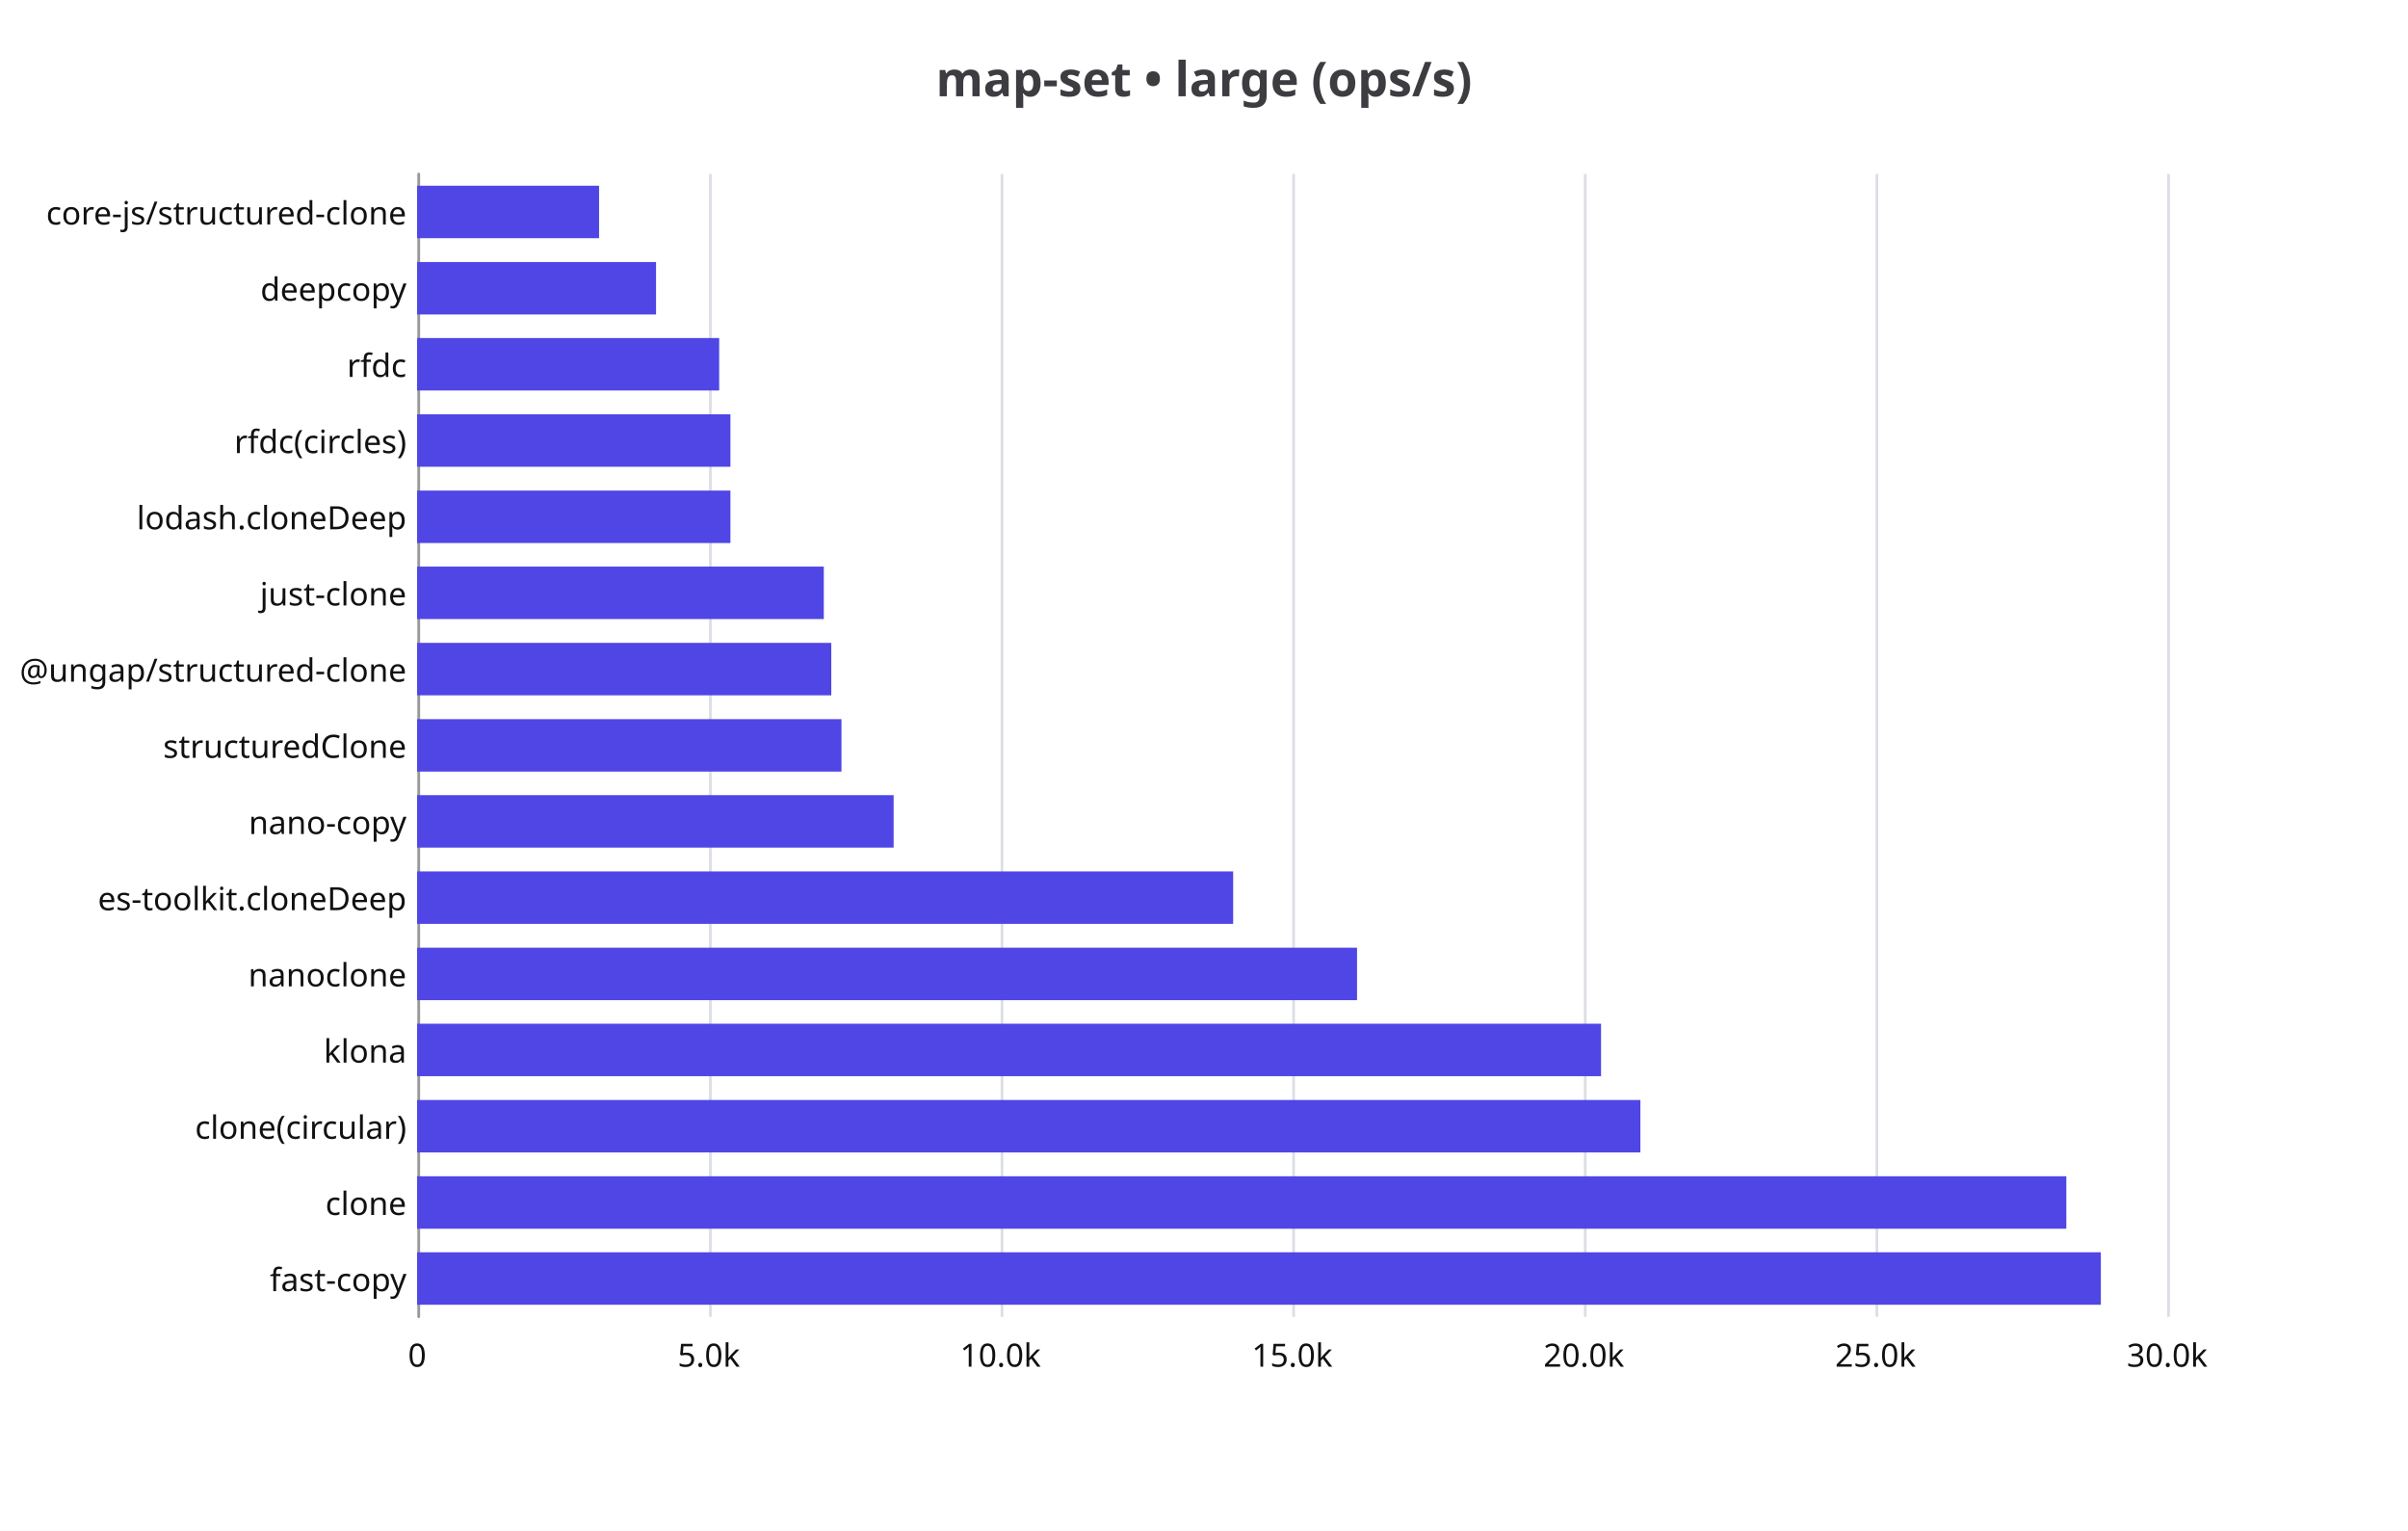
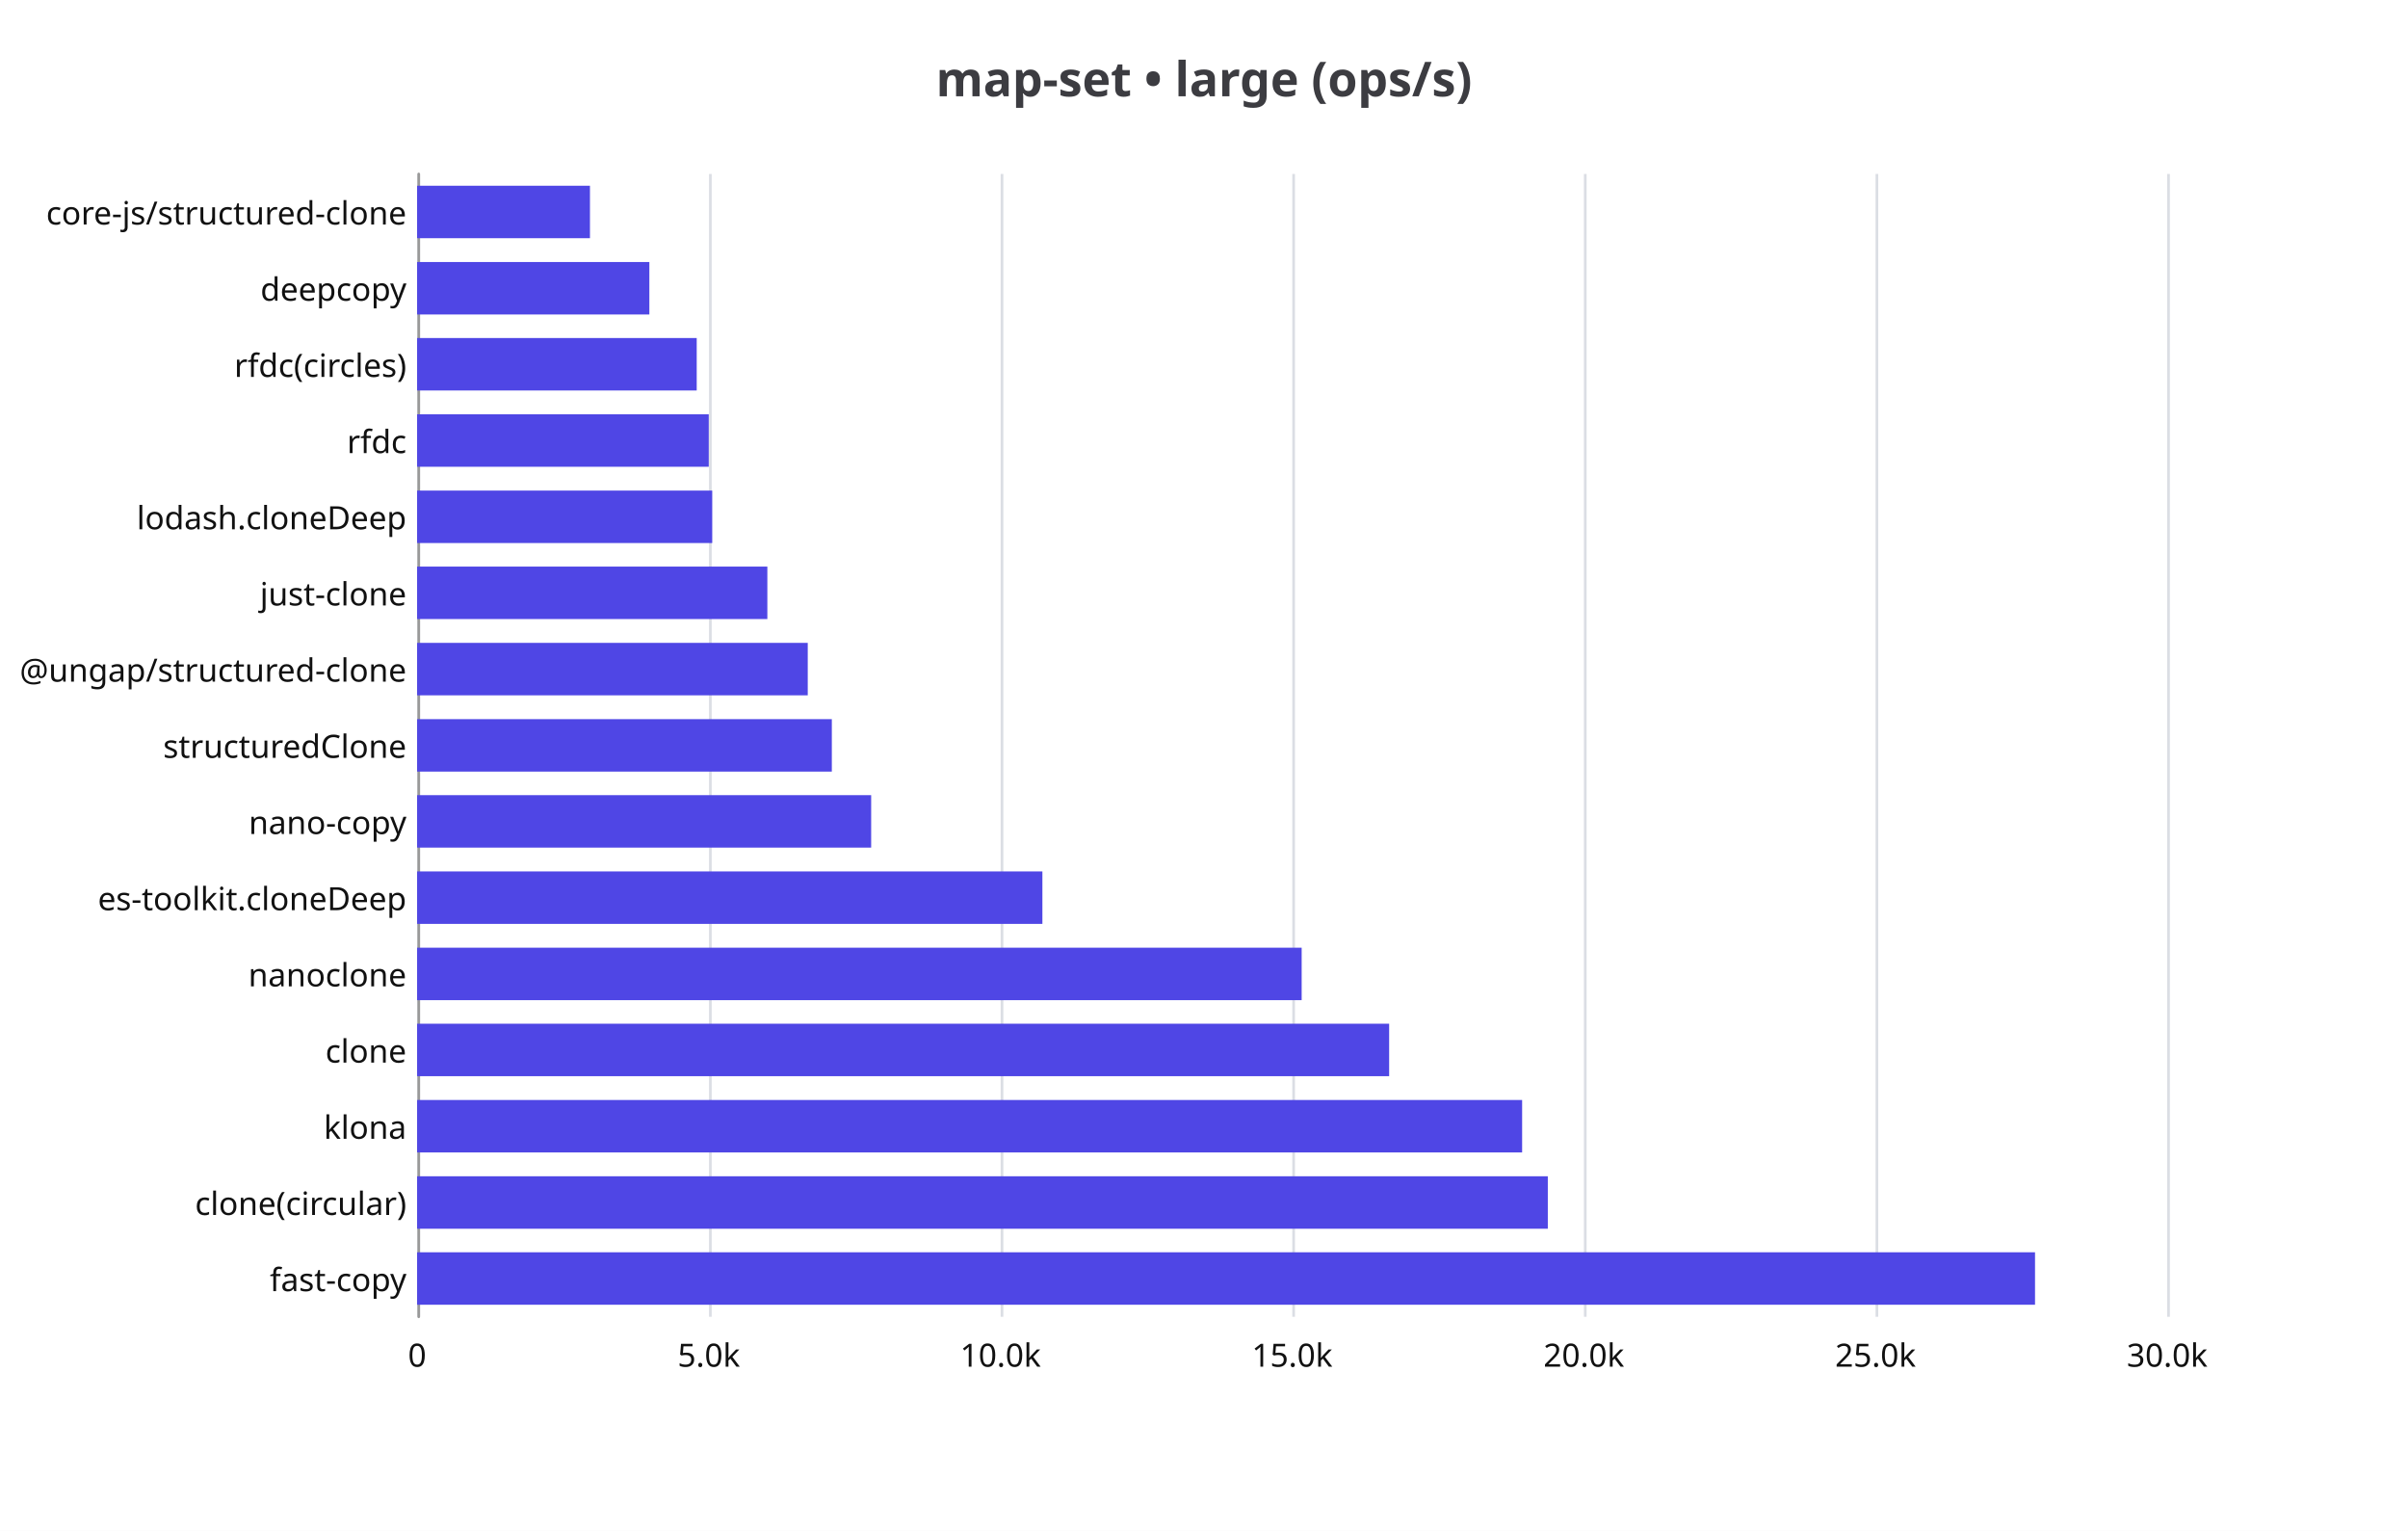
<svg xmlns="http://www.w3.org/2000/svg" width="900" height="572" version="1.1" baseProfile="full" viewBox="0 0 900 572">
  <rect width="900" height="572" x="0" y="0" fill="#ffffff" />
  <path d="M156.5 65L156.5 492" fill="none" pointer-events="visible" stroke="#dbdee4" class="zr17-cls-34" />
  <path d="M265.5 65L265.5 492" fill="none" pointer-events="visible" stroke="#dbdee4" class="zr17-cls-34" />
  <path d="M374.5 65L374.5 492" fill="none" pointer-events="visible" stroke="#dbdee4" class="zr17-cls-34" />
  <path d="M483.5 65L483.5 492" fill="none" pointer-events="visible" stroke="#dbdee4" class="zr17-cls-34" />
  <path d="M592.5 65L592.5 492" fill="none" pointer-events="visible" stroke="#dbdee4" class="zr17-cls-34" />
  <path d="M701.5 65L701.5 492" fill="none" pointer-events="visible" stroke="#dbdee4" class="zr17-cls-34" />
  <path d="M810.5 65L810.5 492" fill="none" pointer-events="visible" stroke="#dbdee4" class="zr17-cls-34" />
  <path d="M156.5 492L156.5 65" fill="none" pointer-events="visible" stroke="#999" stroke-linecap="round" class="zr17-cls-34" />
  <text dominant-baseline="central" text-anchor="end" style="font-size:12px;font-family:Microsoft YaHei;" xml:space="preserve" transform="translate(151.92 477.7667)" fill="#111">    fast-copy</text>
-   <text dominant-baseline="central" text-anchor="end" style="font-size:12px;font-family:Microsoft YaHei;" xml:space="preserve" transform="translate(151.92 449.3)" fill="#111">    clone</text>
-   <text dominant-baseline="central" text-anchor="end" style="font-size:12px;font-family:Microsoft YaHei;" xml:space="preserve" transform="translate(151.92 420.8333)" fill="#111">    clone(circular)</text>
-   <text dominant-baseline="central" text-anchor="end" style="font-size:12px;font-family:Microsoft YaHei;" xml:space="preserve" transform="translate(151.92 392.3667)" fill="#111">    klona</text>
+   <text dominant-baseline="central" text-anchor="end" style="font-size:12px;font-family:Microsoft YaHei;" xml:space="preserve" transform="translate(151.92 449.3)" fill="#111">    clone(circular)</text>
+   <text dominant-baseline="central" text-anchor="end" style="font-size:12px;font-family:Microsoft YaHei;" xml:space="preserve" transform="translate(151.92 420.8333)" fill="#111">    klona</text>
+   <text dominant-baseline="central" text-anchor="end" style="font-size:12px;font-family:Microsoft YaHei;" xml:space="preserve" transform="translate(151.92 392.3667)" fill="#111">    clone</text>
  <text dominant-baseline="central" text-anchor="end" style="font-size:12px;font-family:Microsoft YaHei;" xml:space="preserve" transform="translate(151.92 363.9)" fill="#111">    nanoclone</text>
  <text dominant-baseline="central" text-anchor="end" style="font-size:12px;font-family:Microsoft YaHei;" xml:space="preserve" transform="translate(151.92 335.4333)" fill="#111">    es-toolkit.cloneDeep</text>
  <text dominant-baseline="central" text-anchor="end" style="font-size:12px;font-family:Microsoft YaHei;" xml:space="preserve" transform="translate(151.92 306.9667)" fill="#111">    nano-copy</text>
  <text dominant-baseline="central" text-anchor="end" style="font-size:12px;font-family:Microsoft YaHei;" xml:space="preserve" transform="translate(151.92 278.5)" fill="#111">    structuredClone</text>
  <text dominant-baseline="central" text-anchor="end" style="font-size:12px;font-family:Microsoft YaHei;" xml:space="preserve" transform="translate(151.92 250.0333)" fill="#111">    @ungap/structured-clone</text>
  <text dominant-baseline="central" text-anchor="end" style="font-size:12px;font-family:Microsoft YaHei;" xml:space="preserve" transform="translate(151.92 221.5667)" fill="#111">    just-clone</text>
  <text dominant-baseline="central" text-anchor="end" style="font-size:12px;font-family:Microsoft YaHei;" xml:space="preserve" transform="translate(151.92 193.1)" fill="#111">    lodash.cloneDeep</text>
-   <text dominant-baseline="central" text-anchor="end" style="font-size:12px;font-family:Microsoft YaHei;" xml:space="preserve" transform="translate(151.92 164.6333)" fill="#111">    rfdc(circles)</text>
-   <text dominant-baseline="central" text-anchor="end" style="font-size:12px;font-family:Microsoft YaHei;" xml:space="preserve" transform="translate(151.92 136.1667)" fill="#111">    rfdc</text>
+   <text dominant-baseline="central" text-anchor="end" style="font-size:12px;font-family:Microsoft YaHei;" xml:space="preserve" transform="translate(151.92 164.6333)" fill="#111">    rfdc</text>
+   <text dominant-baseline="central" text-anchor="end" style="font-size:12px;font-family:Microsoft YaHei;" xml:space="preserve" transform="translate(151.92 136.1667)" fill="#111">    rfdc(circles)</text>
  <text dominant-baseline="central" text-anchor="end" style="font-size:12px;font-family:Microsoft YaHei;" xml:space="preserve" transform="translate(151.92 107.7)" fill="#111">    deepcopy</text>
  <text dominant-baseline="central" text-anchor="end" style="font-size:12px;font-family:Microsoft YaHei;" xml:space="preserve" transform="translate(151.92 79.2333)" fill="#111">    core-js/structured-clone</text>
  <text dominant-baseline="central" text-anchor="middle" style="font-size:12px;font-family:Microsoft YaHei;" y="6" transform="translate(155.92 500)" fill="#111">0</text>
  <text dominant-baseline="central" text-anchor="middle" style="font-size:12px;font-family:Microsoft YaHei;" y="6" transform="translate(264.9333 500)" fill="#111">5.0k</text>
  <text dominant-baseline="central" text-anchor="middle" style="font-size:12px;font-family:Microsoft YaHei;" y="6" transform="translate(373.9467 500)" fill="#111">10.0k</text>
  <text dominant-baseline="central" text-anchor="middle" style="font-size:12px;font-family:Microsoft YaHei;" y="6" transform="translate(482.96 500)" fill="#111">15.0k</text>
  <text dominant-baseline="central" text-anchor="middle" style="font-size:12px;font-family:Microsoft YaHei;" y="6" transform="translate(591.9733 500)" fill="#111">20.0k</text>
  <text dominant-baseline="central" text-anchor="middle" style="font-size:12px;font-family:Microsoft YaHei;" y="6" transform="translate(700.9867 500)" fill="#111">25.0k</text>
  <text dominant-baseline="central" text-anchor="middle" style="font-size:12px;font-family:Microsoft YaHei;" y="6" transform="translate(810 500)" fill="#111">30.0k</text>
-   <path d="M155.9 467.9l629.3 0l0 19.6l-629.3 0Z" fill="#4F46E5" ecmeta_series_index="0" ecmeta_data_index="0" ecmeta_ssr_type="chart" class="zr17-cls-35" />
-   <path d="M155.9 439.5l616.4 0l0 19.6l-616.4 0Z" fill="#4F46E5" ecmeta_series_index="0" ecmeta_data_index="1" ecmeta_ssr_type="chart" class="zr17-cls-35" />
-   <path d="M155.9 411l457.2 0l0 19.6l-457.2 0Z" fill="#4F46E5" ecmeta_series_index="0" ecmeta_data_index="2" ecmeta_ssr_type="chart" class="zr17-cls-35" />
-   <path d="M155.9 382.5l442.5 0l0 19.6l-442.5 0Z" fill="#4F46E5" ecmeta_series_index="0" ecmeta_data_index="3" ecmeta_ssr_type="chart" class="zr17-cls-35" />
-   <path d="M155.9 354.1l351.3 0l0 19.6l-351.3 0Z" fill="#4F46E5" ecmeta_series_index="0" ecmeta_data_index="4" ecmeta_ssr_type="chart" class="zr17-cls-35" />
-   <path d="M155.9 325.6l305 0l0 19.6l-305 0Z" fill="#4F46E5" ecmeta_series_index="0" ecmeta_data_index="5" ecmeta_ssr_type="chart" class="zr17-cls-35" />
-   <path d="M155.9 297.1l178.1 0l0 19.6l-178.1 0Z" fill="#4F46E5" ecmeta_series_index="0" ecmeta_data_index="6" ecmeta_ssr_type="chart" class="zr17-cls-35" />
-   <path d="M155.9 268.7l158.6 0l0 19.6l-158.6 0Z" fill="#4F46E5" ecmeta_series_index="0" ecmeta_data_index="7" ecmeta_ssr_type="chart" class="zr17-cls-35" />
-   <path d="M155.9 240.2l154.8 0l0 19.6l-154.8 0Z" fill="#4F46E5" ecmeta_series_index="0" ecmeta_data_index="8" ecmeta_ssr_type="chart" class="zr17-cls-35" />
-   <path d="M155.9 211.7l152 0l0 19.6l-152 0Z" fill="#4F46E5" ecmeta_series_index="0" ecmeta_data_index="9" ecmeta_ssr_type="chart" class="zr17-cls-35" />
-   <path d="M155.9 183.3l117.1 0l0 19.6l-117.1 0Z" fill="#4F46E5" ecmeta_series_index="0" ecmeta_data_index="10" ecmeta_ssr_type="chart" class="zr17-cls-35" />
-   <path d="M155.9 154.8l117.1 0l0 19.6l-117.1 0Z" fill="#4F46E5" ecmeta_series_index="0" ecmeta_data_index="11" ecmeta_ssr_type="chart" class="zr17-cls-35" />
-   <path d="M155.9 126.3l112.9 0l0 19.6l-112.9 0Z" fill="#4F46E5" ecmeta_series_index="0" ecmeta_data_index="12" ecmeta_ssr_type="chart" class="zr17-cls-35" />
-   <path d="M155.9 97.9l89.3 0l0 19.6l-89.3 0Z" fill="#4F46E5" ecmeta_series_index="0" ecmeta_data_index="13" ecmeta_ssr_type="chart" class="zr17-cls-35" />
-   <path d="M155.9 69.4l68 0l0 19.6l-68 0Z" fill="#4F46E5" ecmeta_series_index="0" ecmeta_data_index="14" ecmeta_ssr_type="chart" class="zr17-cls-35" />
+   <path d="M155.9 467.9l604.7 0l0 19.6l-604.7 0Z" fill="#4F46E5" ecmeta_series_index="0" ecmeta_data_index="0" ecmeta_ssr_type="chart" class="zr17-cls-35" />
+   <path d="M155.9 439.5l422.6 0l0 19.6l-422.6 0Z" fill="#4F46E5" ecmeta_series_index="0" ecmeta_data_index="1" ecmeta_ssr_type="chart" class="zr17-cls-35" />
+   <path d="M155.9 411l413 0l0 19.6l-413 0Z" fill="#4F46E5" ecmeta_series_index="0" ecmeta_data_index="2" ecmeta_ssr_type="chart" class="zr17-cls-35" />
+   <path d="M155.9 382.5l363.3 0l0 19.6l-363.3 0Z" fill="#4F46E5" ecmeta_series_index="0" ecmeta_data_index="3" ecmeta_ssr_type="chart" class="zr17-cls-35" />
+   <path d="M155.9 354.1l330.6 0l0 19.6l-330.6 0Z" fill="#4F46E5" ecmeta_series_index="0" ecmeta_data_index="4" ecmeta_ssr_type="chart" class="zr17-cls-35" />
+   <path d="M155.9 325.6l233.7 0l0 19.6l-233.7 0Z" fill="#4F46E5" ecmeta_series_index="0" ecmeta_data_index="5" ecmeta_ssr_type="chart" class="zr17-cls-35" />
+   <path d="M155.9 297.1l169.7 0l0 19.6l-169.7 0Z" fill="#4F46E5" ecmeta_series_index="0" ecmeta_data_index="6" ecmeta_ssr_type="chart" class="zr17-cls-35" />
+   <path d="M155.9 268.7l155 0l0 19.6l-155 0Z" fill="#4F46E5" ecmeta_series_index="0" ecmeta_data_index="7" ecmeta_ssr_type="chart" class="zr17-cls-35" />
+   <path d="M155.9 240.2l146 0l0 19.6l-146 0Z" fill="#4F46E5" ecmeta_series_index="0" ecmeta_data_index="8" ecmeta_ssr_type="chart" class="zr17-cls-35" />
+   <path d="M155.9 211.7l130.9 0l0 19.6l-130.9 0Z" fill="#4F46E5" ecmeta_series_index="0" ecmeta_data_index="9" ecmeta_ssr_type="chart" class="zr17-cls-35" />
+   <path d="M155.9 183.3l110.3 0l0 19.6l-110.3 0Z" fill="#4F46E5" ecmeta_series_index="0" ecmeta_data_index="10" ecmeta_ssr_type="chart" class="zr17-cls-35" />
+   <path d="M155.9 154.8l109 0l0 19.6l-109 0Z" fill="#4F46E5" ecmeta_series_index="0" ecmeta_data_index="11" ecmeta_ssr_type="chart" class="zr17-cls-35" />
+   <path d="M155.9 126.3l104.5 0l0 19.6l-104.5 0Z" fill="#4F46E5" ecmeta_series_index="0" ecmeta_data_index="12" ecmeta_ssr_type="chart" class="zr17-cls-35" />
+   <path d="M155.9 97.9l86.8 0l0 19.6l-86.8 0Z" fill="#4F46E5" ecmeta_series_index="0" ecmeta_data_index="13" ecmeta_ssr_type="chart" class="zr17-cls-35" />
+   <path d="M155.9 69.4l64.6 0l0 19.6l-64.6 0Z" fill="#4F46E5" ecmeta_series_index="0" ecmeta_data_index="14" ecmeta_ssr_type="chart" class="zr17-cls-35" />
  <path d="M-101.8 -5l203.5 0l0 28l-203.5 0Z" transform="translate(450 20)" fill="rgb(0,0,0)" fill-opacity="0" stroke="#3c3c41" stroke-width="0" class="zr17-cls-34" />
  <text dominant-baseline="central" text-anchor="middle" style="font-size:18px;font-family:Microsoft YaHei;font-weight:bold;" xml:space="preserve" y="9" transform="translate(450 20)" fill="#3c3c41">map-set • large (ops/s)</text>
  <style>
.zr17-cls-34:hover {
pointer-events:none;
}
.zr17-cls-35:hover {
cursor:pointer;
fill:rgba(86,77,251,1);
}



</style>
</svg>
